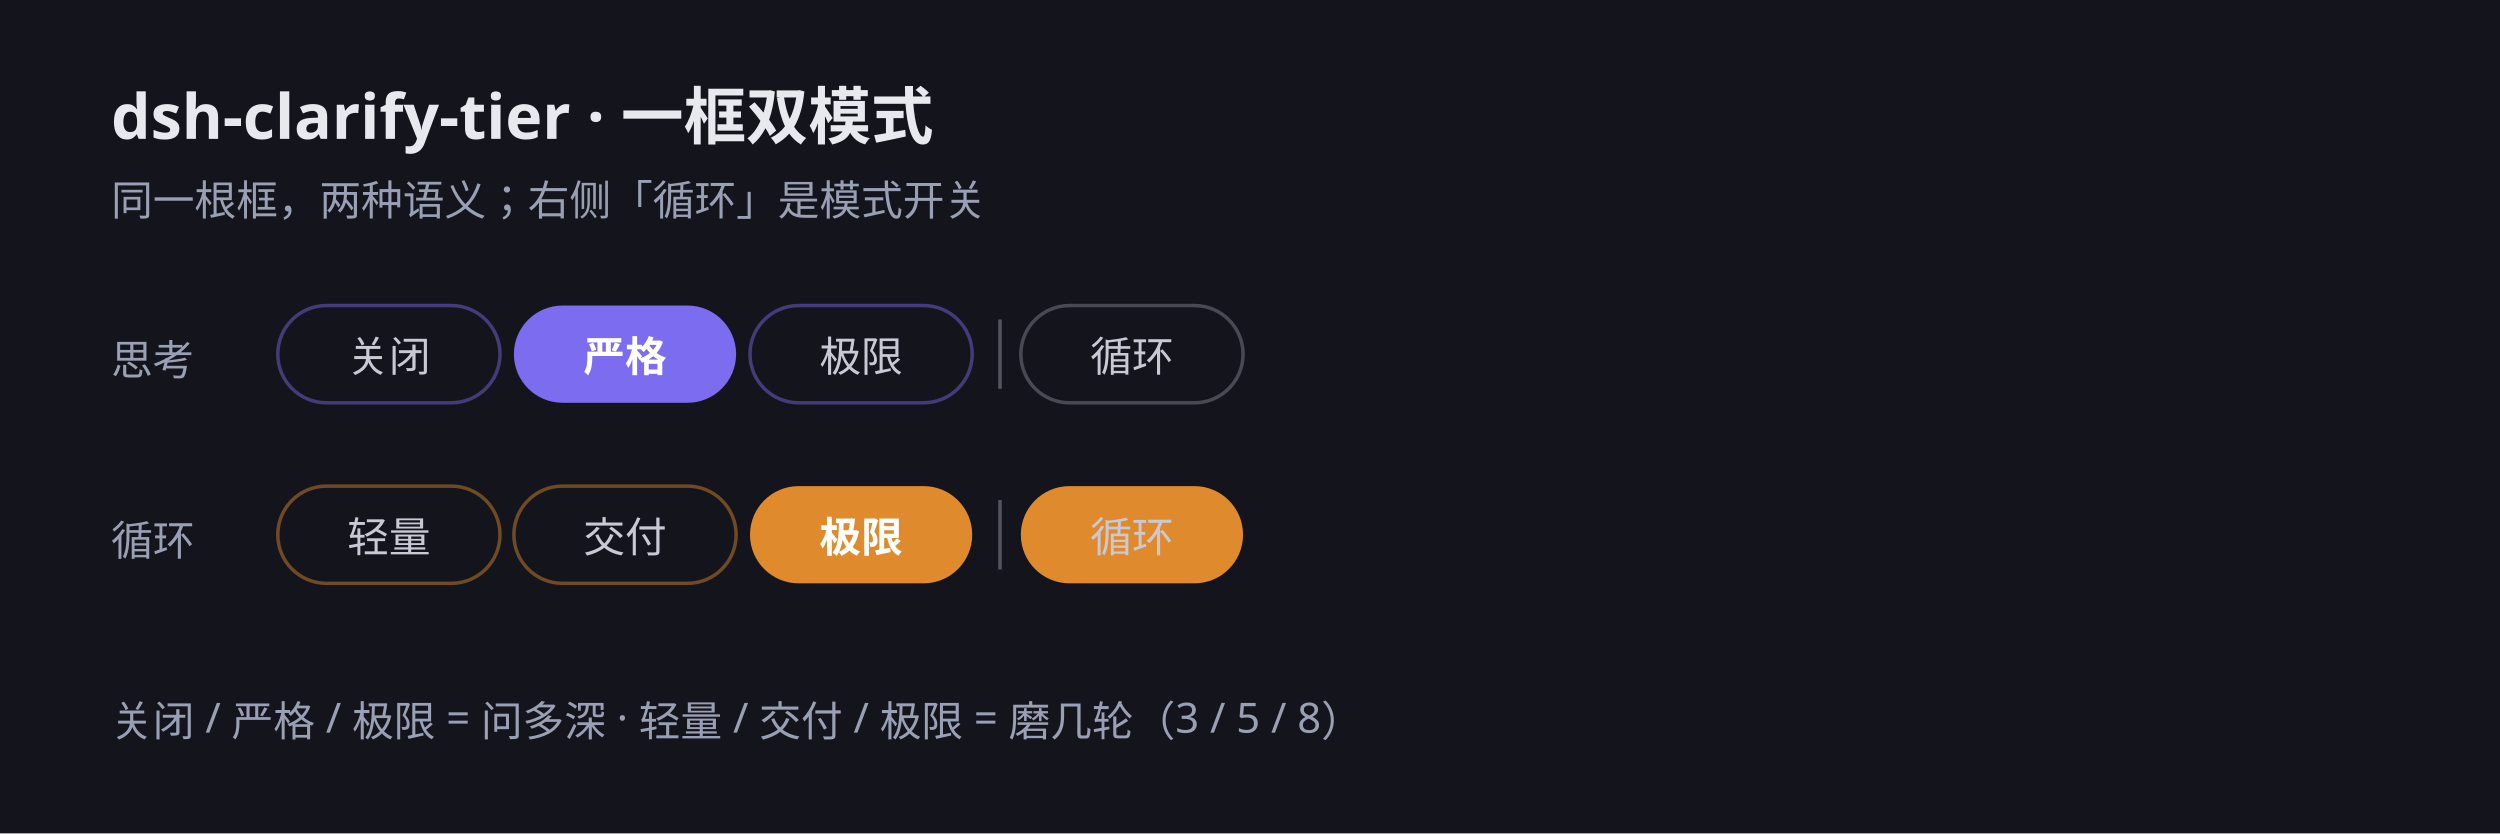
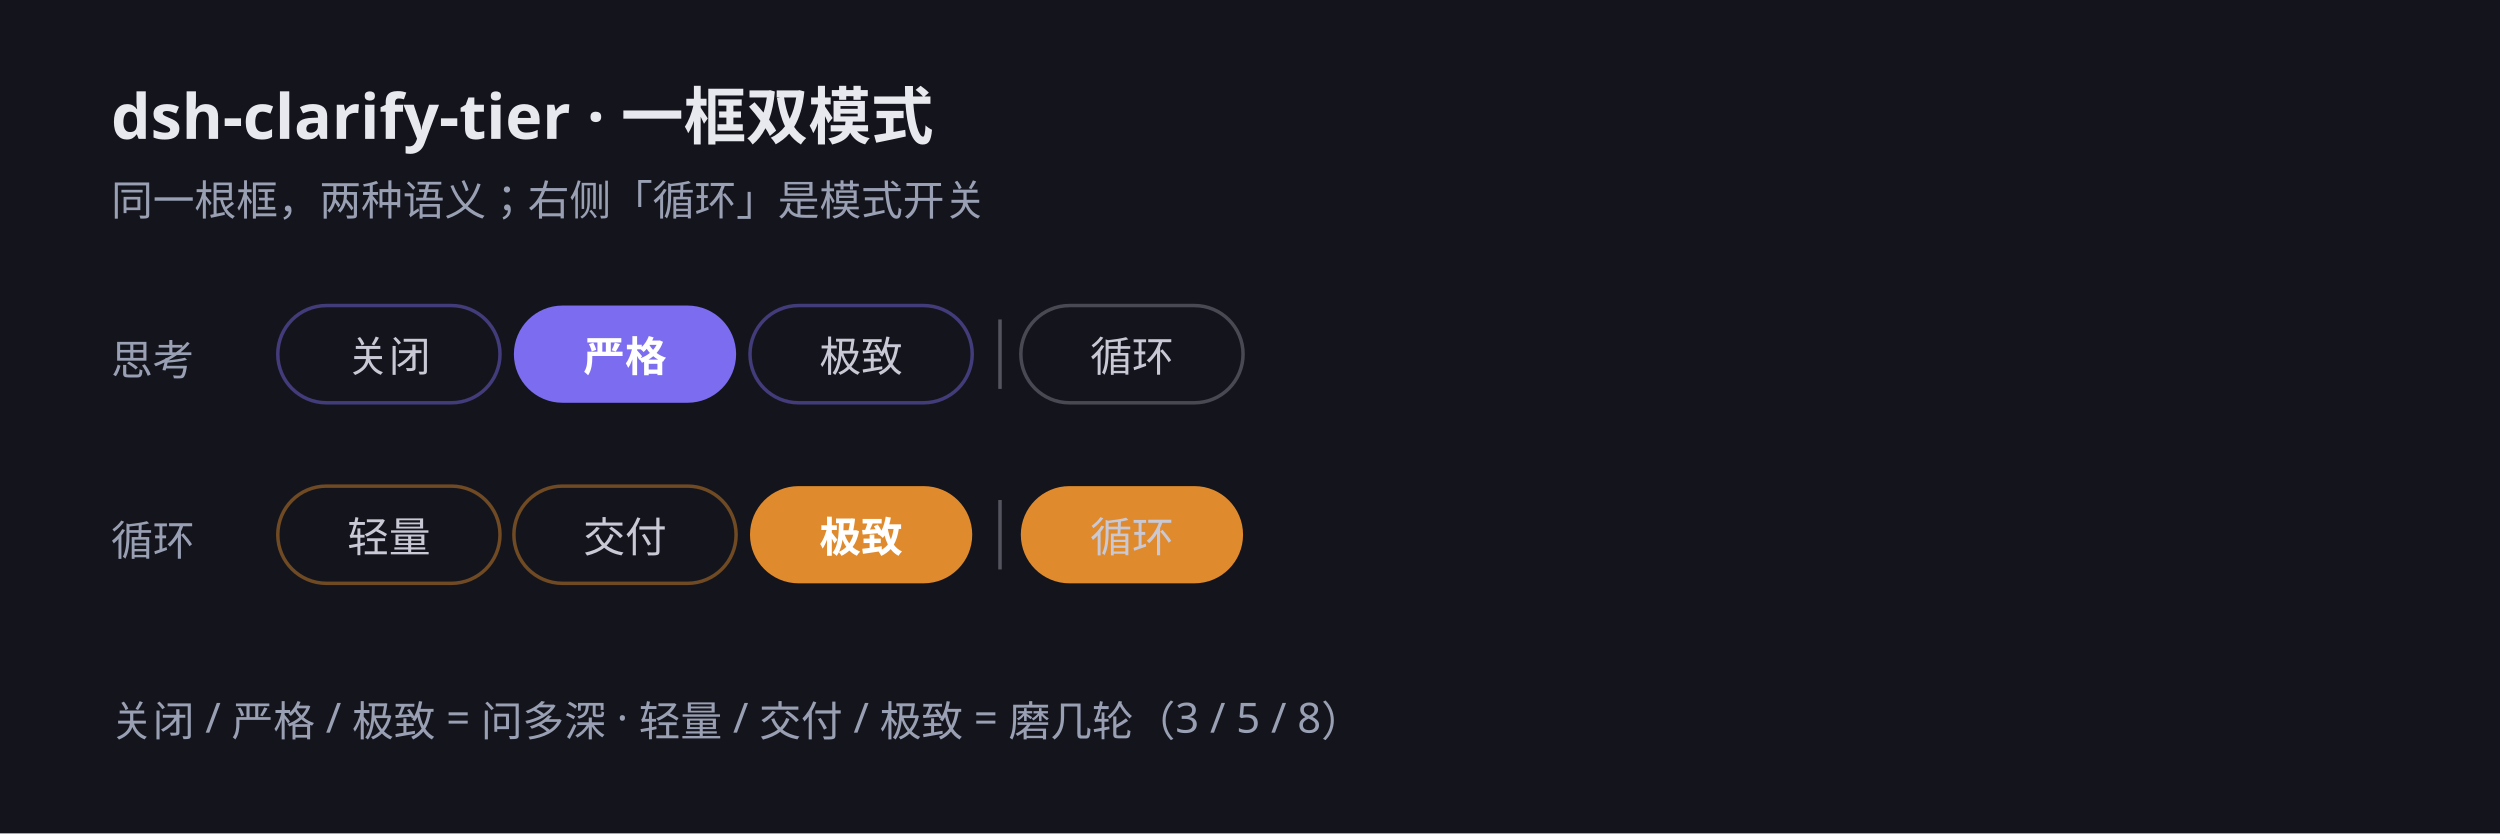
<svg xmlns="http://www.w3.org/2000/svg" width="720" height="240" viewBox="0 0 720 240" role="img" aria-label="dsh-clarify-tier 一框双模式演示">
  <defs>
    <style>
      .title { font: 600 18px/1.2 "Segoe UI", "Microsoft YaHei", sans-serif; fill: #e8e8ef; }
      .sub { font: 400 12px/1.2 "Segoe UI", "Microsoft YaHei", sans-serif; fill: #9aa0b4; }
      .cell { font: 500 12px/1 "Segoe UI", "Microsoft YaHei", sans-serif; fill: #c9c9d6; }
      .on { fill: #ffffff; font-weight: 600; }
      .mode { font: 500 12px/1 "Segoe UI", "Microsoft YaHei", sans-serif; fill: #c9c9d6; }
    </style>
  </defs>
  <rect width="720" height="240" fill="#14151c" />
  <text class="title" x="32" y="40">dsh-clarify-tier · 一框双模式</text>
  <text class="sub" x="32" y="62">同一根框，两种语义；右侧「循环」是模式开关</text>
  <text class="sub" x="32" y="108">思考</text>
  <g>
    <rect x="80" y="88" width="64" height="28" rx="14" fill="none" stroke="#7c6cf0" stroke-opacity=".45" />
    <text class="cell" x="112" y="107" text-anchor="middle">关闭</text>
    <rect x="148" y="88" width="64" height="28" rx="14" fill="#7c6cf0" />
    <text class="cell on" x="180" y="107" text-anchor="middle">严格</text>
    <rect x="216" y="88" width="64" height="28" rx="14" fill="none" stroke="#7c6cf0" stroke-opacity=".45" />
-     <text class="cell" x="248" y="107" text-anchor="middle">极限</text>
+     <text class="cell" x="248" y="107" text-anchor="middle">极致</text>
    <line x1="288" y1="92" x2="288" y2="112" stroke="#7f7f8a" stroke-opacity=".6" />
    <rect x="294" y="88" width="64" height="28" rx="14" fill="none" stroke="#7f7f8a" stroke-opacity=".5" />
    <text class="mode" x="326" y="107" text-anchor="middle">循环</text>
  </g>
  <text class="sub" x="32" y="160">循环</text>
  <g>
    <rect x="80" y="140" width="64" height="28" rx="14" fill="none" stroke="#e08a2e" stroke-opacity=".45" />
    <text class="cell" x="112" y="159" text-anchor="middle">轻量</text>
    <rect x="148" y="140" width="64" height="28" rx="14" fill="none" stroke="#e08a2e" stroke-opacity=".45" />
    <text class="cell" x="180" y="159" text-anchor="middle">交付</text>
    <rect x="216" y="140" width="64" height="28" rx="14" fill="#e08a2e" />
-     <text class="cell on" x="248" y="159" text-anchor="middle">极限</text>
+     <text class="cell on" x="248" y="159" text-anchor="middle">极致</text>
    <line x1="288" y1="144" x2="288" y2="164" stroke="#7f7f8a" stroke-opacity=".6" />
    <rect x="294" y="140" width="64" height="28" rx="14" fill="#e08a2e" />
    <text class="mode on" x="326" y="159" text-anchor="middle">循环</text>
  </g>
-   <text class="sub" x="32" y="212">关闭 / 严格 / 极限 = 问多深   ·   轻量 / 交付 / 极限 = 磨几轮（3 / 5 / 8）</text>
+   <text class="sub" x="32" y="212">关闭 / 严格 / 极致 = 问多深   ·   轻量 / 交付 / 极致 = 磨几轮（3 / 5 / 8）</text>
</svg>
